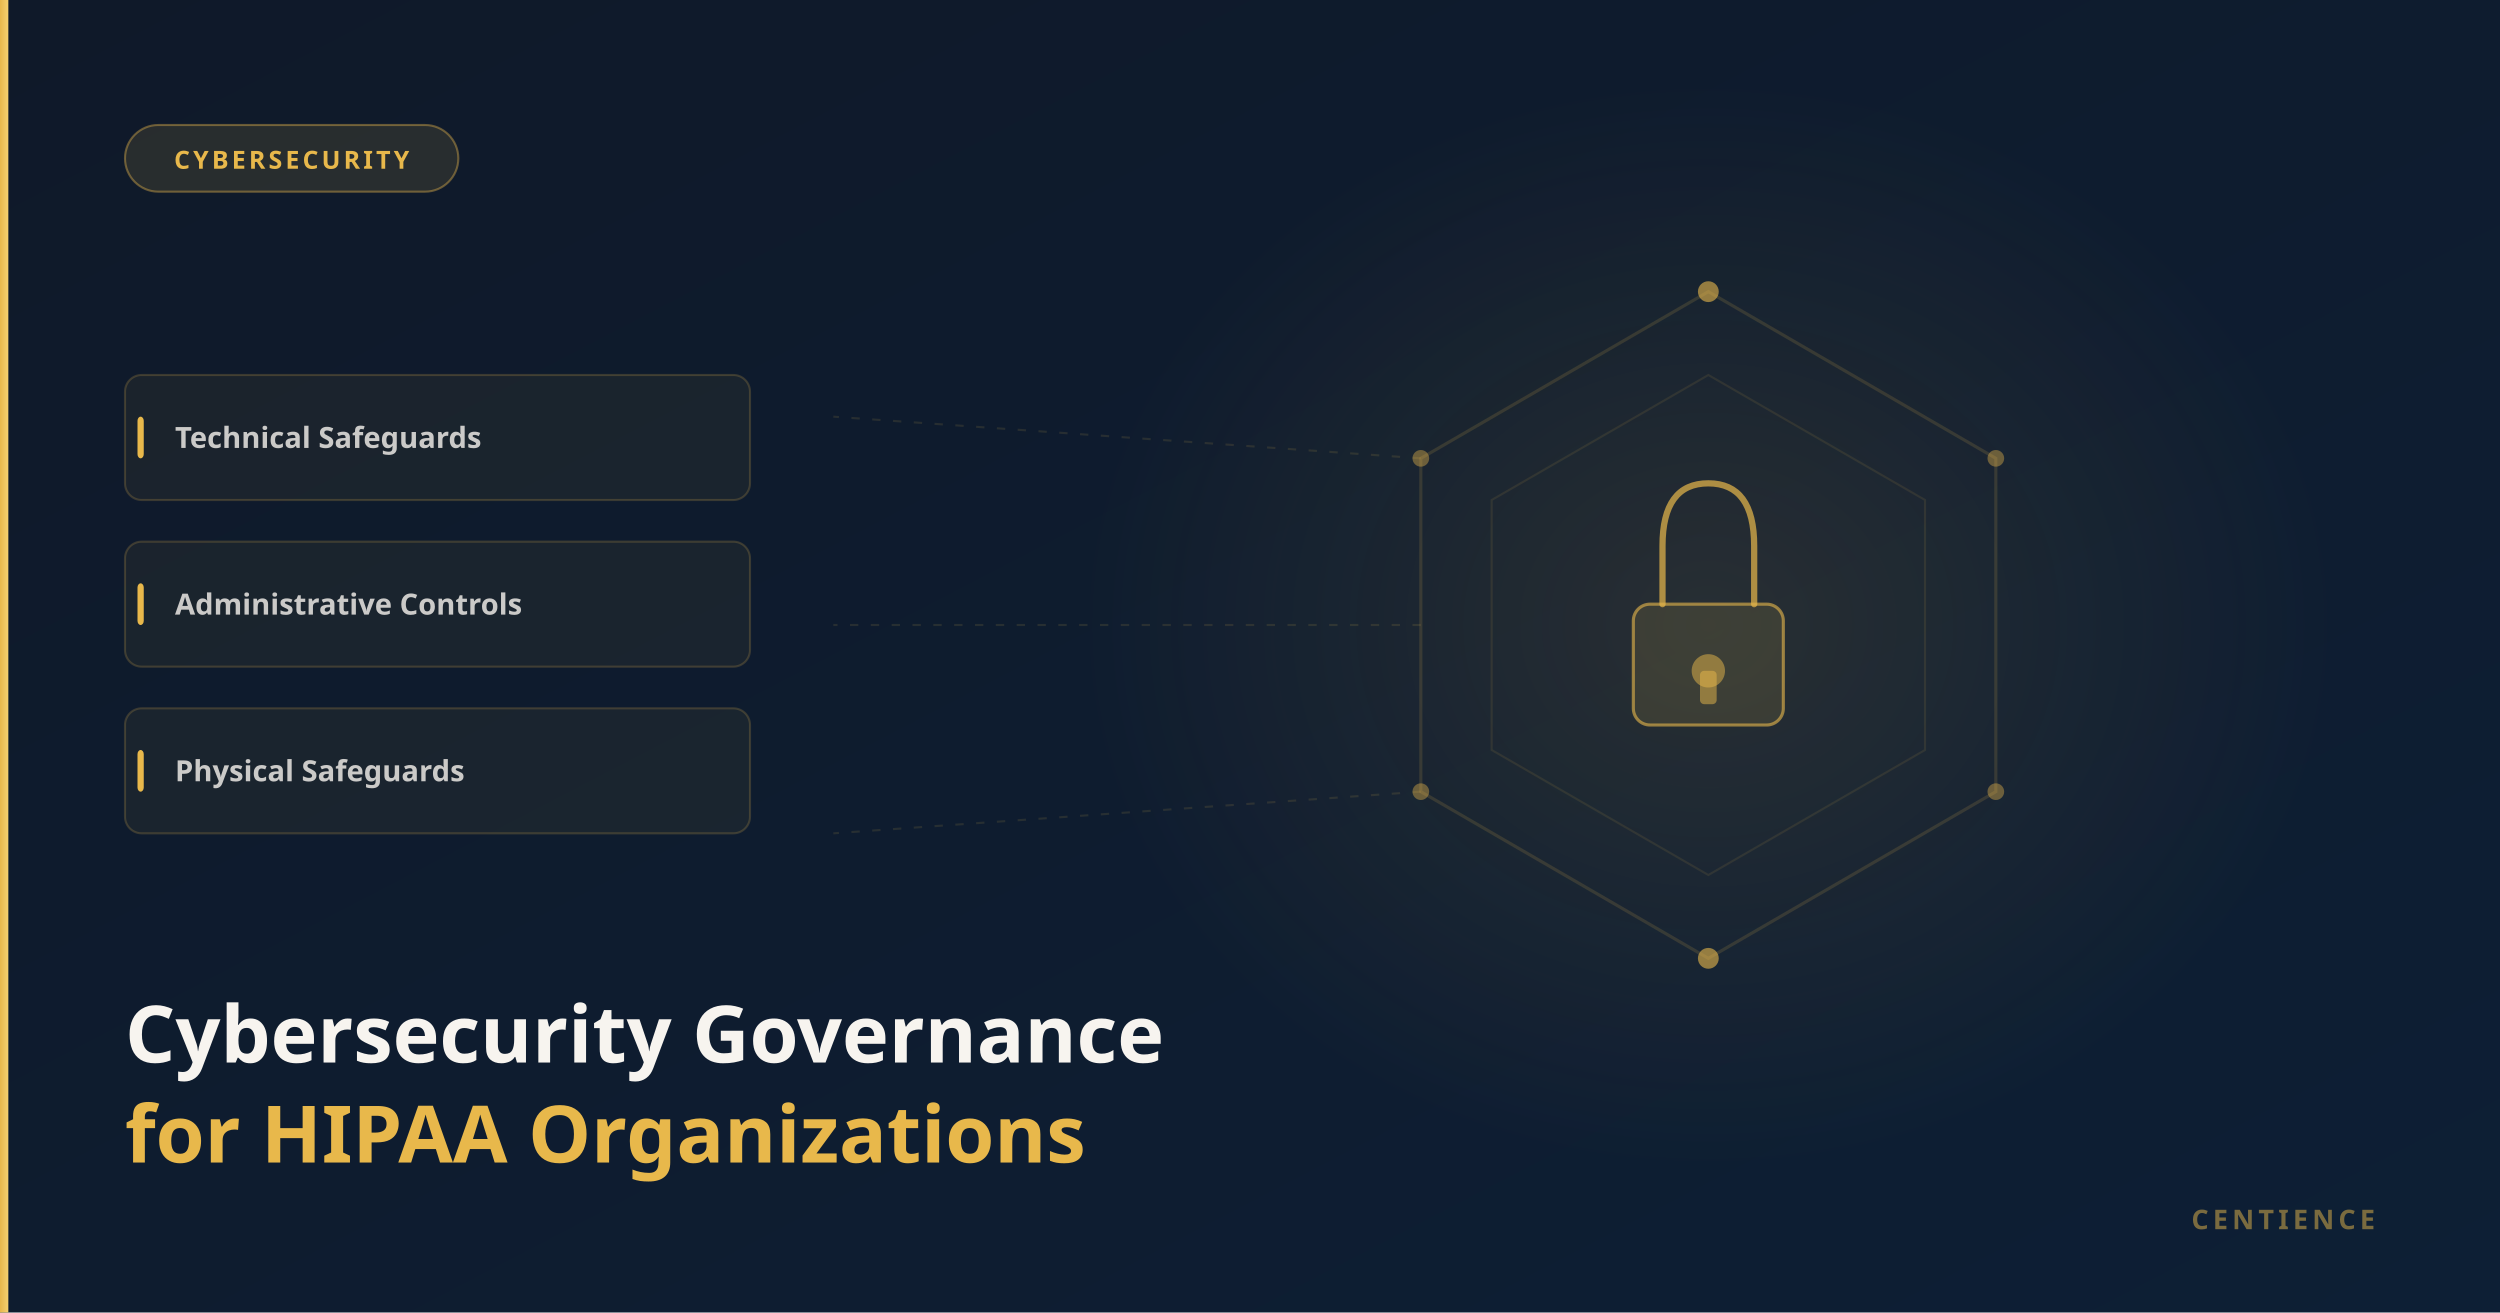
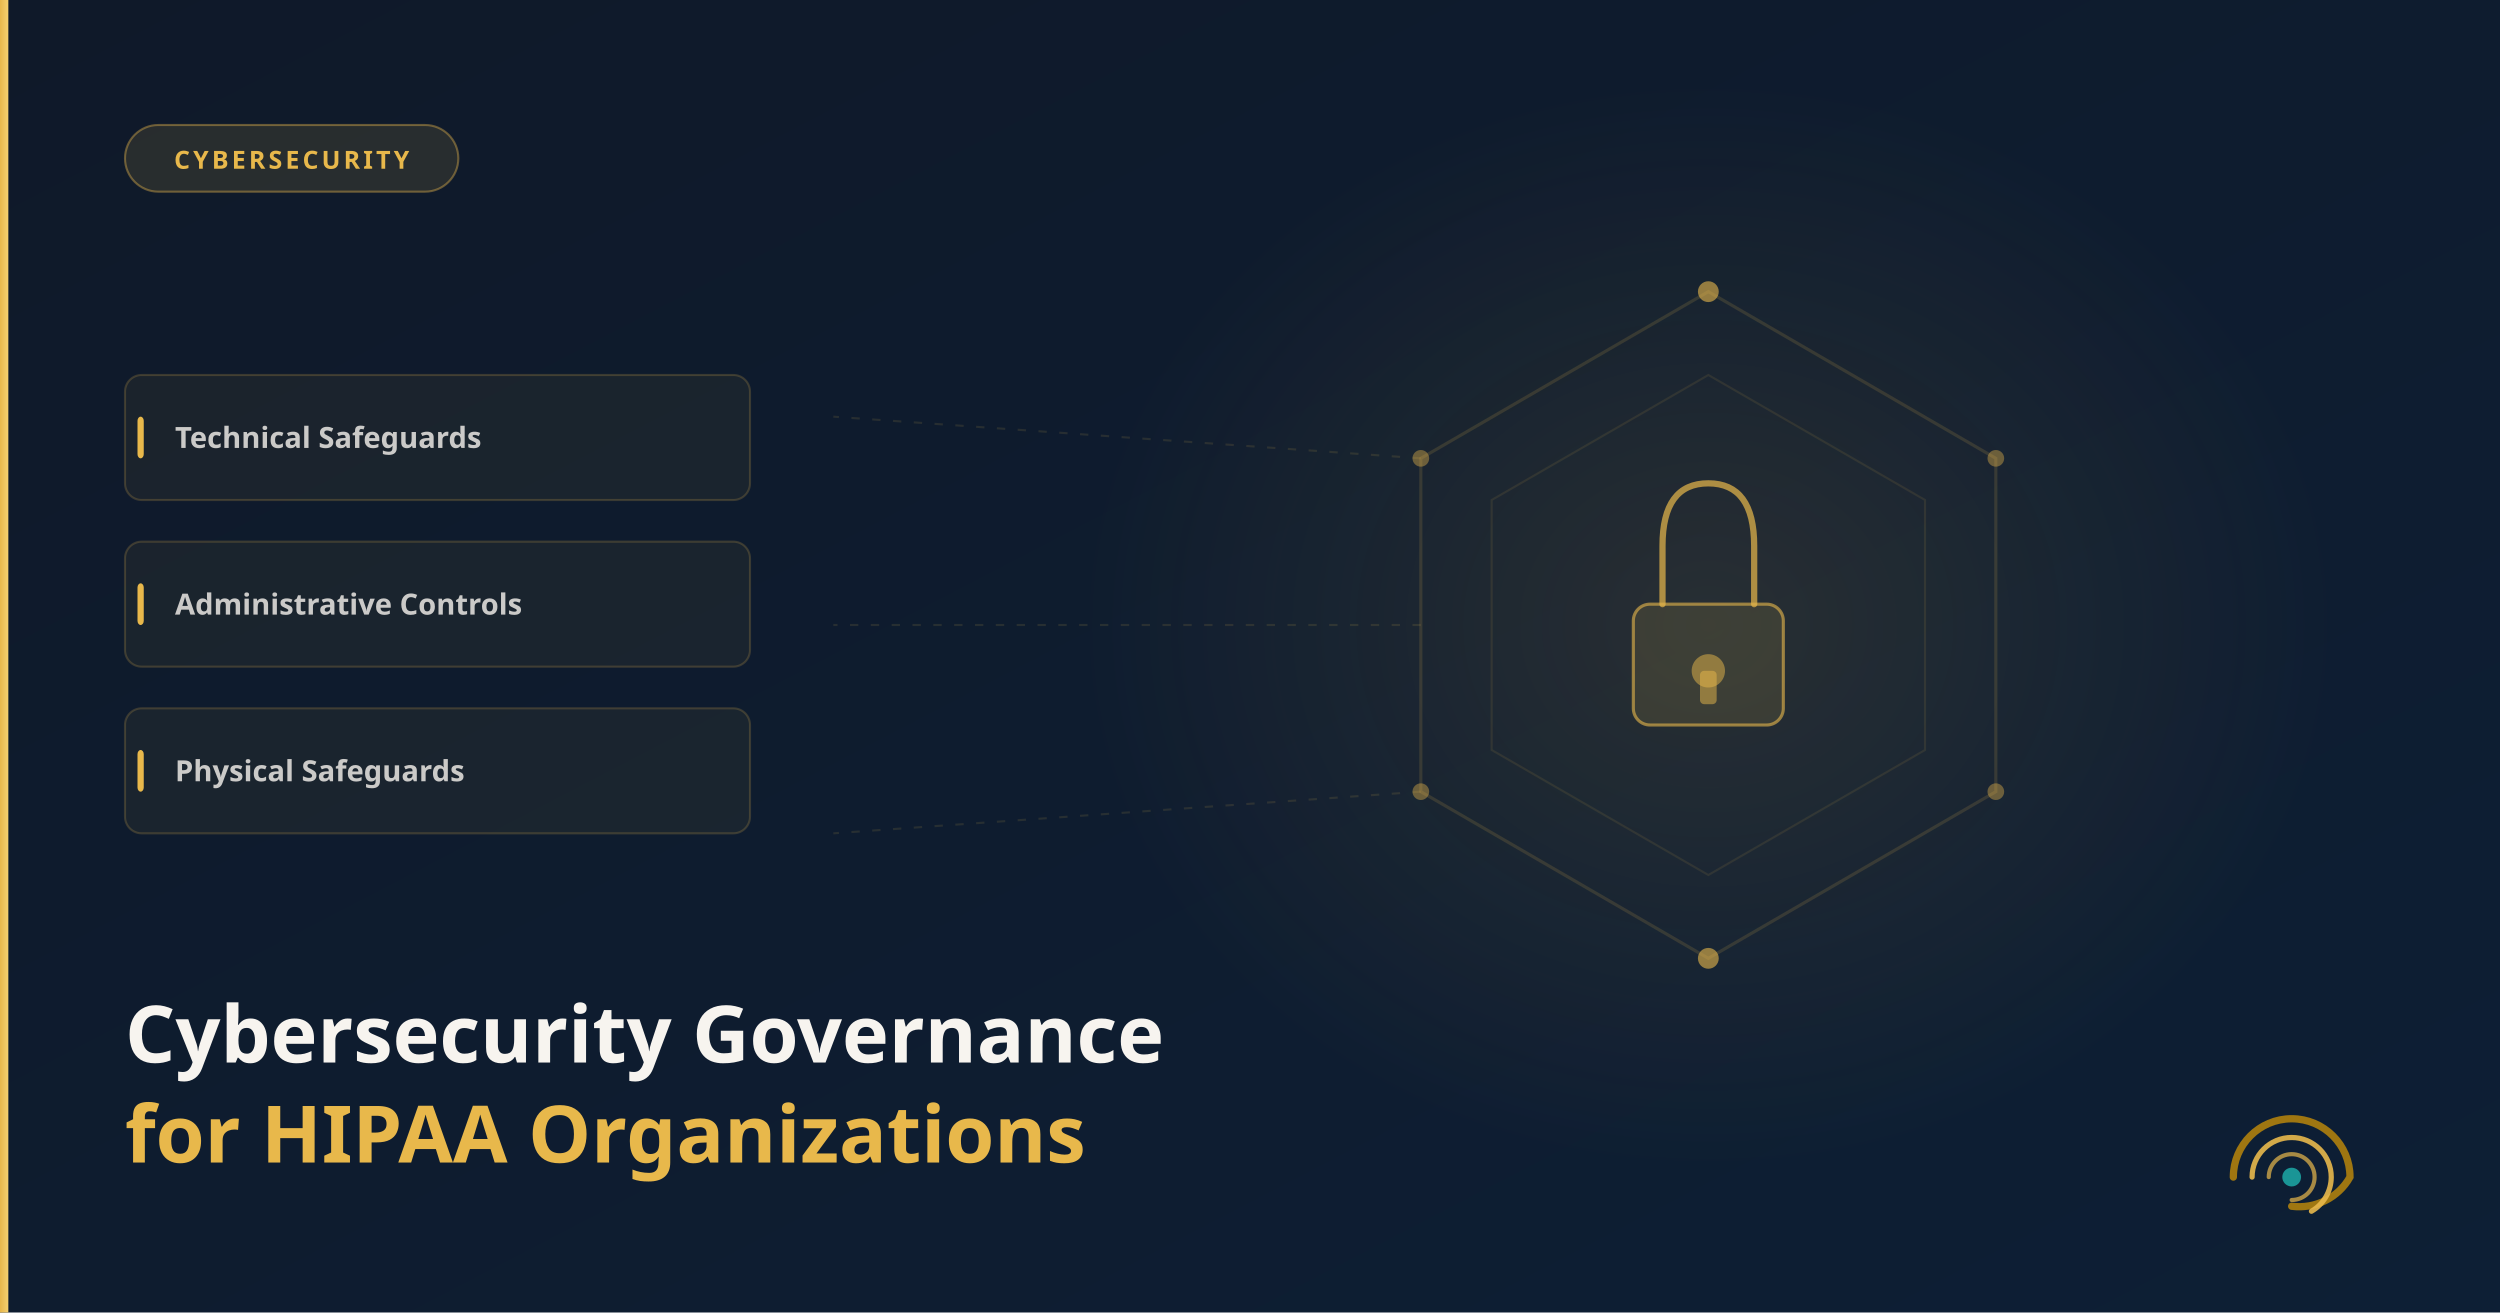
<svg xmlns="http://www.w3.org/2000/svg" viewBox="0 0 1200 630" width="1200" height="630">
  <defs>
    <linearGradient id="bg" x1="0%" y1="0%" x2="100%" y2="100%">
      <stop offset="0%" style="stop-color:#0f1929" />
      <stop offset="100%" style="stop-color:#0d1f35" />
    </linearGradient>
    <linearGradient id="gold" x1="0%" y1="0%" x2="100%" y2="0%">
      <stop offset="0%" style="stop-color:#e8b84b" />
      <stop offset="100%" style="stop-color:#f5d070" />
    </linearGradient>
    <radialGradient id="glow" cx="50%" cy="50%" r="50%">
      <stop offset="0%" style="stop-color:#e8b84b;stop-opacity:0.12" />
      <stop offset="100%" style="stop-color:#e8b84b;stop-opacity:0" />
    </radialGradient>
  </defs>
  <rect width="1200" height="630" fill="url(#bg)" />
  <ellipse cx="820" cy="300" rx="300" ry="260" fill="url(#glow)" />
  <g transform="translate(820, 300)">
    <polygon points="0,-160 138,-80 138,80 0,160 -138,80 -138,-80" fill="none" stroke="#e8b84b" stroke-opacity="0.15" stroke-width="1.5" />
    <polygon points="0,-120 104,-60 104,60 0,120 -104,60 -104,-60" fill="none" stroke="#e8b84b" stroke-opacity="0.1" stroke-width="1" />
    <rect x="-36" y="-10" width="72" height="58" rx="8" fill="#e8b84b" fill-opacity="0.12" stroke="#e8b84b" stroke-opacity="0.6" stroke-width="1.5" />
    <path d="M-22 -10 L-22 -38 Q-22 -68 0 -68 Q22 -68 22 -38 L22 -10" fill="none" stroke="#e8b84b" stroke-opacity="0.7" stroke-width="3" stroke-linecap="round" />
    <circle cx="0" cy="22" r="8" fill="#e8b84b" fill-opacity="0.5" />
    <rect x="-4" y="22" width="8" height="16" rx="2" fill="#e8b84b" fill-opacity="0.5" />
    <circle cx="0" cy="-160" r="5" fill="#e8b84b" fill-opacity="0.6" />
    <circle cx="138" cy="-80" r="4" fill="#e8b84b" fill-opacity="0.4" />
    <circle cx="138" cy="80" r="4" fill="#e8b84b" fill-opacity="0.4" />
    <circle cx="0" cy="160" r="5" fill="#e8b84b" fill-opacity="0.6" />
    <circle cx="-138" cy="80" r="4" fill="#e8b84b" fill-opacity="0.4" />
    <circle cx="-138" cy="-80" r="4" fill="#e8b84b" fill-opacity="0.4" />
  </g>
  <g stroke="#e8b84b" stroke-opacity="0.12" stroke-width="1" stroke-dasharray="4 6">
    <line x1="682" y1="220" x2="400" y2="200" />
    <line x1="682" y1="300" x2="400" y2="300" />
    <line x1="682" y1="380" x2="400" y2="400" />
  </g>
  <g transform="translate(60, 180)">
    <rect x="0" y="0" width="300" height="60" rx="8" fill="#e8b84b" fill-opacity="0.06" stroke="#e8b84b" stroke-opacity="0.2" stroke-width="1" />
    <rect x="6" y="20" width="3" height="20" rx="2" fill="#e8b84b" />
    <text x="24" y="35" font-family="system-ui, sans-serif" font-size="14" font-weight="600" fill="#f7f4ef" fill-opacity="0.8">Technical Safeguards</text>
    <rect x="0" y="80" width="300" height="60" rx="8" fill="#e8b84b" fill-opacity="0.06" stroke="#e8b84b" stroke-opacity="0.2" stroke-width="1" />
    <rect x="6" y="100" width="3" height="20" rx="2" fill="#e8b84b" />
    <text x="24" y="115" font-family="system-ui, sans-serif" font-size="14" font-weight="600" fill="#f7f4ef" fill-opacity="0.8">Administrative Controls</text>
    <rect x="0" y="160" width="300" height="60" rx="8" fill="#e8b84b" fill-opacity="0.06" stroke="#e8b84b" stroke-opacity="0.2" stroke-width="1" />
    <rect x="6" y="180" width="3" height="20" rx="2" fill="#e8b84b" />
    <text x="24" y="195" font-family="system-ui, sans-serif" font-size="14" font-weight="600" fill="#f7f4ef" fill-opacity="0.8">Physical Safeguards</text>
  </g>
  <rect x="0" y="0" width="4" height="630" fill="url(#gold)" />
  <rect x="60" y="60" width="160" height="32" rx="16" fill="#e8b84b" fill-opacity="0.12" stroke="#e8b84b" stroke-opacity="0.4" stroke-width="1" />
  <text x="140" y="81" font-family="system-ui, sans-serif" font-size="12" font-weight="600" fill="#e8b84b" text-anchor="middle" letter-spacing="1.5">CYBERSECURITY</text>
  <text x="60" y="510" font-family="system-ui, sans-serif" font-size="38" font-weight="700" fill="#f7f4ef">Cybersecurity Governance</text>
  <text x="60" y="558" font-family="system-ui, sans-serif" font-size="38" font-weight="700" fill="#e8b84b">for HIPAA Organizations</text>
-   <text x="1140" y="590" font-family="system-ui, sans-serif" font-size="13" font-weight="600" fill="#e8b84b" fill-opacity="0.5" text-anchor="end" letter-spacing="2">CENTIENCE</text>
+   <g transform="translate(1100, 565)">
+     <path d="M 0,0 m -28,0 a 28,28 0 1,1 56,0 a 28,28 0 0,1 -28,14" fill="none" stroke="#b8860b" stroke-width="3.5" stroke-linecap="round" opacity="0.85" />
+     <path d="M 0,0 m -19,0 a 19,19 0 1,1 38,0 a 19,19 0 0,1 -9.5,16.4" fill="none" stroke="#e8b84b" stroke-width="2.5" stroke-linecap="round" opacity="0.9" />
+     <path d="M 0,0 m -11,0 a 11,11 0 1,1 22,0 a 11,11 0 0,1 -11,11" fill="none" stroke="#e8b84b" stroke-width="2" stroke-linecap="round" opacity="0.7" />
+     <circle cx="0" cy="0" r="4.5" fill="#1a9b9b" opacity="0.95" />
+   </g>
</svg>
